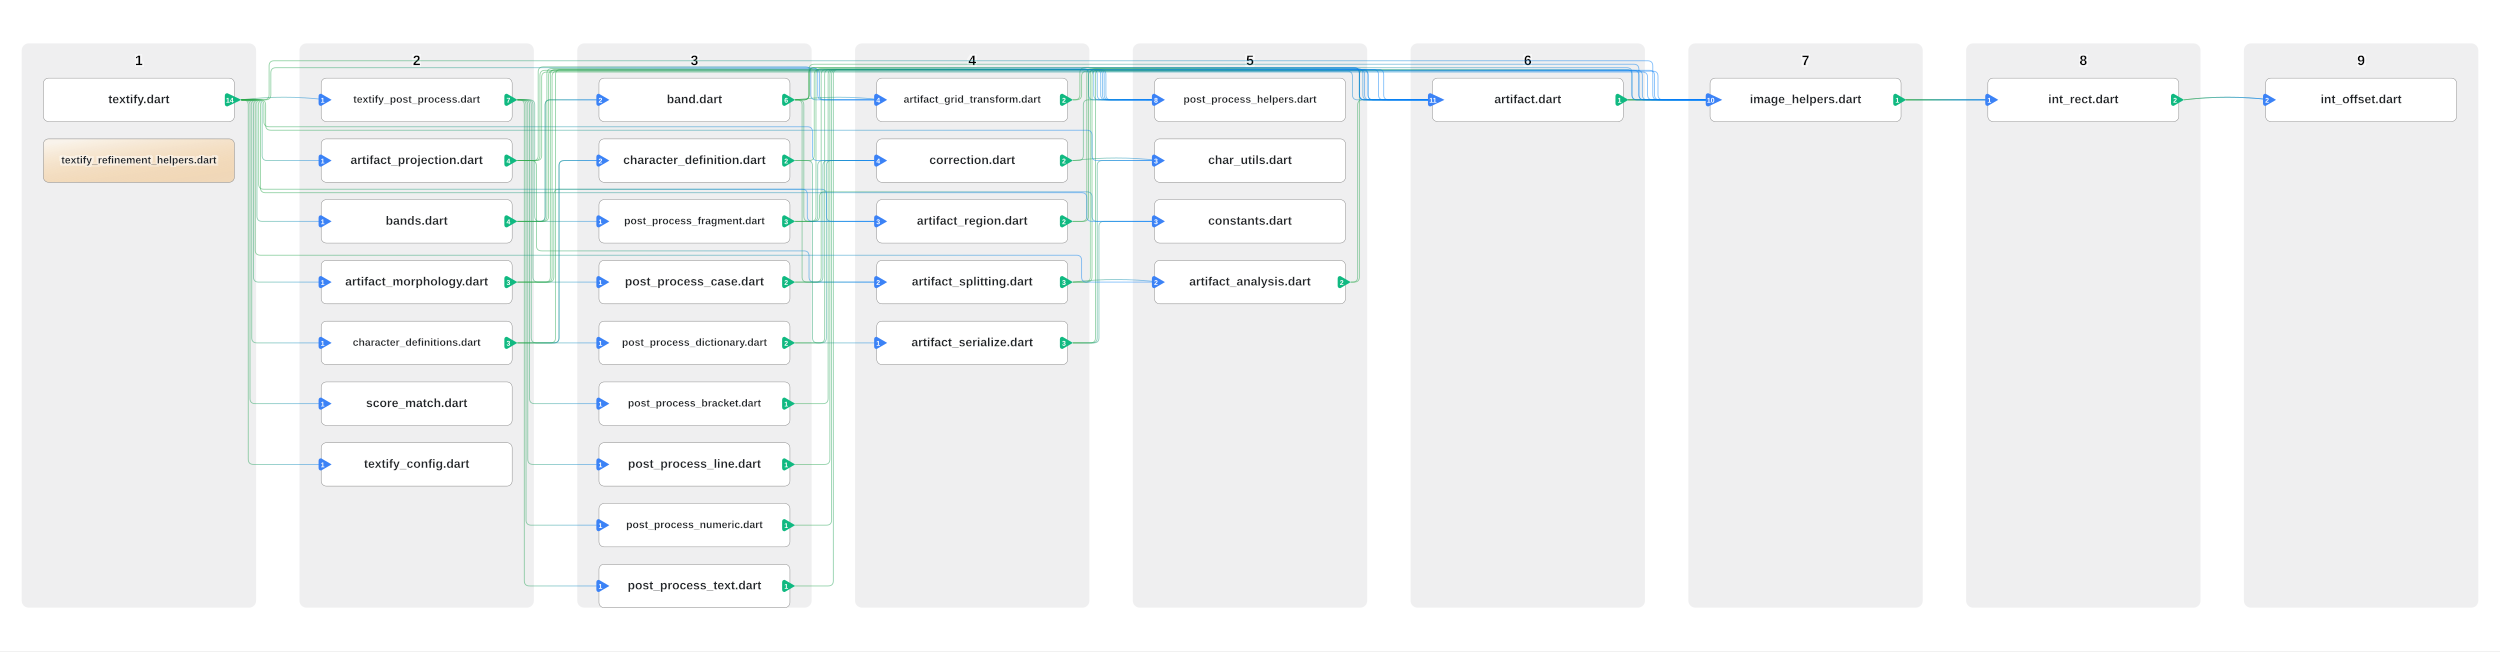
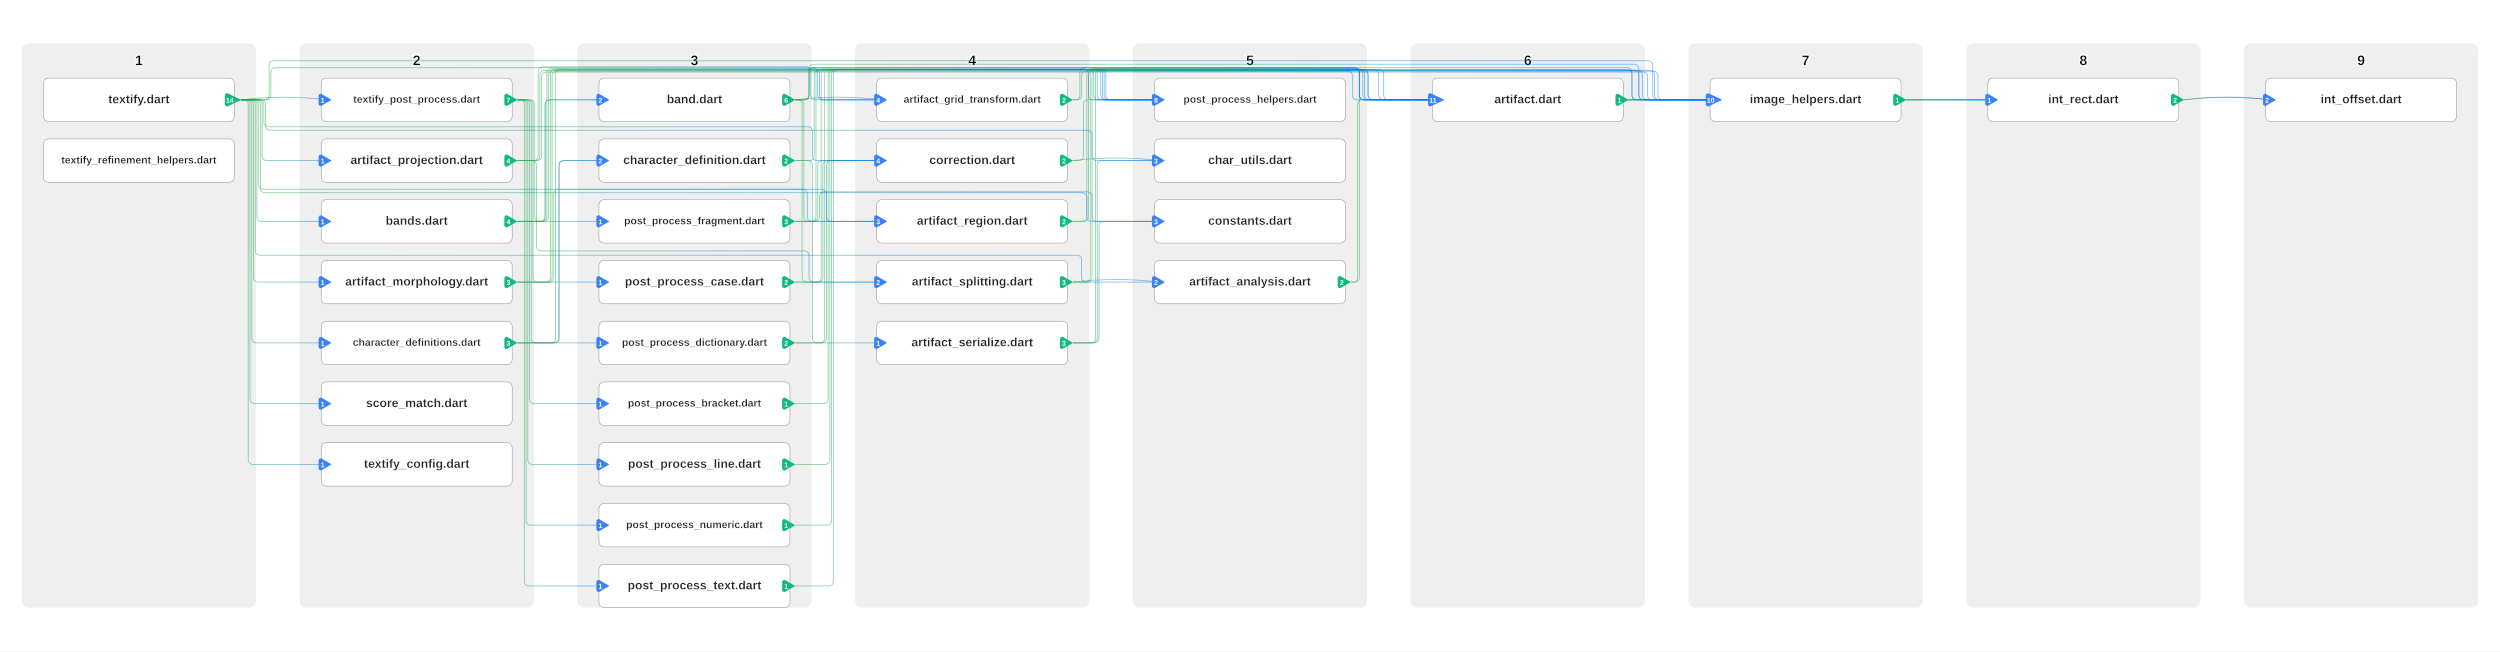
<svg xmlns="http://www.w3.org/2000/svg" width="2880" height="750" viewBox="0 0 2880 750" font-family="Arial, Helvetica, sans-serif">
  <defs>
    <filter id="whiteShadow" x="-20%" y="-20%" width="140%" height="140%">
      <feGaussianBlur in="SourceAlpha" stdDeviation="3" />
      <feOffset dx="0" dy="0" result="offsetblur" />
      <feFlood flood-color="white" flood-opacity="1" />
      <feComposite in2="offsetblur" operator="in" />
      <feMerge>
        <feMergeNode />
        <feMergeNode in="SourceGraphic" />
      </feMerge>
    </filter>
    <filter id="hierarchicalShadow" x="-20%" y="-20%" width="140%" height="140%">
      <feGaussianBlur in="SourceAlpha" stdDeviation="5" />
      <feOffset dx="2" dy="2" result="offsetblur" />
      <feFlood flood-color="rgba(0,0,0,0.1)" flood-opacity="0.8" />
      <feComposite in2="offsetblur" operator="in" />
      <feMerge>
        <feMergeNode />
        <feMergeNode in="SourceGraphic" />
      </feMerge>
    </filter>
    <filter id="outlineWhite">
      <feMorphology in="SourceAlpha" result="DILATED" operator="dilate" radius="2" />
      <feFlood flood-color="white" flood-opacity="0.5" result="WHITE" />
      <feComposite in="WHITE" in2="DILATED" operator="in" result="OUTLINE" />
      <feMerge>
        <feMergeNode in="OUTLINE" />
        <feMergeNode in="SourceGraphic" />
      </feMerge>
    </filter>
    <linearGradient id="horizontalGradient" x1="0%" y1="0%" x2="100%" y2="0%">
      <stop offset="0%" stop-color="#28a745" />
      <stop offset="100%" stop-color="#007bff" />
    </linearGradient>
    <linearGradient id="horizontalGradientFlat" gradientUnits="userSpaceOnUse" x1="0" y1="0" x2="100%" y2="0">
      <stop offset="0%" stop-color="#28a745" />
      <stop offset="100%" stop-color="#007bff" />
    </linearGradient>
    <linearGradient id="verticalGradient" x1="0%" y1="0%" x2="0%" y2="100%">
      <stop offset="0%" stop-color="#28a745" />
      <stop offset="100%" stop-color="#007bff" />
    </linearGradient>
    <linearGradient id="warningNodeGradient" x1="20%" y1="0%" x2="80%" y2="100%">
      <stop offset="0%" stop-color="#fff6e8" stop-opacity="0.95" />
      <stop offset="100%" stop-color="#f2a23a" stop-opacity="0.45" />
    </linearGradient>
    <linearGradient id="errorNodeGradient" x1="20%" y1="0%" x2="80%" y2="100%">
      <stop offset="0%" stop-color="#fdeeed" stop-opacity="0.95" />
      <stop offset="100%" stop-color="#e05545" stop-opacity="0.5" />
    </linearGradient>
  </defs>
  <style>  
  .layerBackground { 
    fill: rgba(52, 58, 64, 0.08);     
  }

  .layerBackground:hover { 
    fill: PaleGoldenRod ;
    transition: all 0.1s ease-in-out; 
  }

  .layerBackgroundVirtualFolder { 
    fill: rgba(52, 58, 64, 0.05); 
    stroke: gray; 
    stroke-width: 1; 
    stroke-dasharray: 4,4; 
  }

  .layerBackgroundVirtualFolder:hover { 
    fill: PaleGoldenRod ;
    stroke: gray; 
    stroke-width: 0; 
    stroke-dasharray: 4,4;
    transition: all 0.1s ease-in-out; 
  }
  
  .layerTitle,
  .layerTitleSmall { 
    fill: black; 
    font-weight: bold; 
    text-anchor: middle; 
    filter: url(#outlineWhite); 
  }

  .layerTitle { 
    font-size: 16px; 
  }

  .layerTitleSmall { 
    font-size: 12px; 
  }
  
  /* File node styles */
  .fileNode { 
    fill: white; 
    stroke: gray; 
    stroke-width: 0.5; 
    rx: 6; 
    ry: 6;    
  }
  
  .fileNode:hover {     
    fill: PaleGoldenRod;
    transition: all 0.1s ease-in-out; 
  }

  .fileNodeWarning,
  .layerBackgroundWarning,
  .layerBackgroundVirtualFolderWarning {
    fill: url(#warningNodeGradient);
    fill-opacity: 0.68;
  }

  .fileNodeError,
  .layerBackgroundError,
  .layerBackgroundVirtualFolderError {
    fill: url(#errorNodeGradient);
    fill-opacity: 0.72;
  }

  .textNormal,
  .textSmall { 
    fill: #212529; 
    font-weight: 900; 
    text-anchor: middle; 
    dominant-baseline: middle; 
    filter: url(#outlineWhite); 
  }

  .textNormal { 
    font-size: 14px; 
  }

  .textSmall { 
    font-size: 12px; 
  }

  /* Unified edge styles */
  .edge { 
    fill: none; 
    stroke: url(#horizontalGradient); 
    stroke-width: 1; 
    opacity: 0.5;
    cursor: pointer;
    transition: all 0.1s ease-in-out; 
  }


  .edge:hover { 
    stroke: url(#horizontalGradient); 
    stroke-width: 3; 
    opacity: 1.0; 
  }

  .edgeFlat {
    stroke: url(#horizontalGradient);
    stroke-width: 1.5;
    stroke-linecap: round;
    opacity: 0.95;
  }

  .edgeFlat:hover {
    stroke: url(#horizontalGradient);
    stroke-width: 3;
    opacity: 1.0;
  }
  
  .edgeVertical { 
    fill: none; 
    stroke: url(#verticalGradient); 
    stroke-width: 1; 
    opacity: 0.5; 
    cursor: pointer;
    transition: all 0.1s ease-in-out; 
  }
  
  .edgeVertical:hover { 
    stroke: url(#verticalGradient); 
    stroke-width: 3; 
    opacity: 1.0; 
  }
  
  /* Special edge styles */
  .cycleEdge { 
    fill: none; 
    stroke: red; 
    stroke-width: 5; 
    opacity: 0.9; 
    cursor: pointer;
  }
  
  .warningEdge { 
    fill: none; 
    stroke: orange; 
    stroke-width: 3; 
    opacity: 0.9; 
    cursor: pointer;
    transition: all 0.1s ease-in-out; 
  }
  
  .warningEdge:hover { 
    fill: none; 
    stroke: orange; 
    stroke-width: 5; 
    opacity: 1.0; 
  }
  
  /* Unified badge styles with pointer cursor */
  .badge { 
    font-size: 10px; 
    font-weight: bold; 
    fill: white; 
    text-anchor: middle; 
    dominant-baseline: middle; 
    cursor: pointer; 
    transition: all 0.1s ease-in-out; 
  }
  
  .badge:hover { 
    opacity: 0.8; 
  }
  
  /* Special styles */
  .folderTitleLayer { 
    pointer-events: none; 
    isolation: isolate; 
  }
</style>
  <rect width="100%" height="100%" fill="white" />
  <rect x="25.0" y="50" width="270.0" height="650.0" rx="8.0" class="layerBackground" />
  <text x="160.0" y="75.0" class="layerTitle">1</text>
  <rect x="345.0" y="50" width="270.0" height="650.0" rx="8.0" class="layerBackground" />
  <text x="480.0" y="75.0" class="layerTitle">2</text>
  <rect x="665.0" y="50" width="270.0" height="650.0" rx="8.0" class="layerBackground" />
  <text x="800.0" y="75.0" class="layerTitle">3</text>
  <rect x="985.0" y="50" width="270.0" height="650.0" rx="8.0" class="layerBackground" />
  <text x="1120.0" y="75.0" class="layerTitle">4</text>
  <rect x="1305.0" y="50" width="270.0" height="650.0" rx="8.0" class="layerBackground" />
  <text x="1440.0" y="75.0" class="layerTitle">5</text>
  <rect x="1625.0" y="50" width="270.0" height="650.0" rx="8.0" class="layerBackground" />
  <text x="1760.0" y="75.0" class="layerTitle">6</text>
  <rect x="1945.0" y="50" width="270.0" height="650.0" rx="8.0" class="layerBackground" />
  <text x="2080.0" y="75.0" class="layerTitle">7</text>
  <rect x="2265.0" y="50" width="270.0" height="650.0" rx="8.0" class="layerBackground" />
  <text x="2400.0" y="75.0" class="layerTitle">8</text>
  <rect x="2585.0" y="50" width="270.0" height="650.0" rx="8.0" class="layerBackground" />
  <text x="2720.0" y="75.0" class="layerTitle">9</text>
  <rect x="50.0" y="90.0" width="220" height="50" class="fileNode" />
-   <rect x="50.0" y="160.0" width="220" height="50" class="fileNode fileNodeWarning" />
+   <rect x="50.0" y="160.0" width="220" height="50" class="fileNode" />
  <rect x="370.0" y="90.0" width="220" height="50" class="fileNode" />
  <rect x="370.0" y="160.0" width="220" height="50" class="fileNode" />
  <rect x="370.0" y="230.0" width="220" height="50" class="fileNode" />
  <rect x="370.0" y="300.0" width="220" height="50" class="fileNode" />
  <rect x="370.0" y="370.0" width="220" height="50" class="fileNode" />
  <rect x="370.0" y="440.0" width="220" height="50" class="fileNode" />
  <rect x="370.0" y="510.0" width="220" height="50" class="fileNode" />
  <rect x="690.0" y="90.0" width="220" height="50" class="fileNode" />
  <rect x="690.0" y="160.0" width="220" height="50" class="fileNode" />
  <rect x="690.0" y="230.0" width="220" height="50" class="fileNode" />
  <rect x="690.0" y="300.0" width="220" height="50" class="fileNode" />
  <rect x="690.0" y="370.0" width="220" height="50" class="fileNode" />
  <rect x="690.0" y="440.0" width="220" height="50" class="fileNode" />
  <rect x="690.0" y="510.0" width="220" height="50" class="fileNode" />
  <rect x="690.0" y="580.0" width="220" height="50" class="fileNode" />
  <rect x="690.0" y="650.0" width="220" height="50" class="fileNode" />
  <rect x="1010.0" y="90.0" width="220" height="50" class="fileNode" />
  <rect x="1010.0" y="160.0" width="220" height="50" class="fileNode" />
  <rect x="1010.0" y="230.0" width="220" height="50" class="fileNode" />
  <rect x="1010.0" y="300.0" width="220" height="50" class="fileNode" />
  <rect x="1010.0" y="370.0" width="220" height="50" class="fileNode" />
  <rect x="1330.0" y="90.0" width="220" height="50" class="fileNode" />
  <rect x="1330.0" y="160.0" width="220" height="50" class="fileNode" />
  <rect x="1330.0" y="230.0" width="220" height="50" class="fileNode" />
  <rect x="1330.0" y="300.0" width="220" height="50" class="fileNode" />
  <rect x="1650.0" y="90.0" width="220" height="50" class="fileNode" />
  <rect x="1970.0" y="90.0" width="220" height="50" class="fileNode" />
  <rect x="2290.0" y="90.0" width="220" height="50" class="fileNode" />
  <rect x="2610.0" y="90.0" width="220" height="50" class="fileNode" />
  <defs>
    <linearGradient id="flatEdgeGradient1" gradientUnits="userSpaceOnUse" x1="1876.0" y1="115.0" x2="1976.0" y2="115.0">
      <stop offset="0%" stop-color="#28a745" />
      <stop offset="100%" stop-color="#007bff" />
    </linearGradient>
    <linearGradient id="flatEdgeGradient2" gradientUnits="userSpaceOnUse" x1="2196.0" y1="115.0" x2="2296.0" y2="115.0">
      <stop offset="0%" stop-color="#28a745" />
      <stop offset="100%" stop-color="#007bff" />
    </linearGradient>
  </defs>
  <g>
    <path d="M 1236.0 185.0 Q 1286.0 179.0 1336.0 185.0" class="edge" />
  </g>
  <g>
    <path d="M 916.0 115.0 Q 966.0 109.0 1016.0 115.0" class="edge" />
  </g>
  <g>
    <path d="M 1876.0 115.0 L 1976.0 115.0" class="edge edgeFlat" style="stroke:url(#flatEdgeGradient1);" />
  </g>
  <g>
    <path d="M 1236.0 325.0 Q 1286.0 319.0 1336.0 325.0" class="edge" />
  </g>
  <g>
    <path d="M 278.0 115.0 Q 327.0 109.0 376.0 115.0" class="edge" />
  </g>
  <g>
    <path d="M 2196.0 115.0 L 2296.0 115.0" class="edge edgeFlat" style="stroke:url(#flatEdgeGradient2);" />
  </g>
  <g>
    <path d="M 2516.0 115.0 Q 2566.0 109.0 2616.0 115.0" class="edge" />
  </g>
  <g>
    <path d="M 2516.0 115.0 Q 2566.0 109.0 2616.0 115.0" class="edge" />
  </g>
  <g>
    <path d="M 916.0 255.0 L 936.0 255.0 Q 942.0 255.0 942.0 249.0 V 191.0 Q 942.0 185.0 948.0 185.0 L 1007.0 185.0 L 1016.0 185.0" class="edge" />
  </g>
  <g>
    <path d="M 278.0 115.0 L 296.0 115.0 Q 302.0 115.0 302.0 121.0 V 179.0 Q 302.0 185.0 308.0 185.0 L 367.0 185.0 L 376.0 185.0" class="edge" />
  </g>
  <g>
    <path d="M 1236.0 185.0 L 1242.0 185.0 Q 1248.0 185.0 1248.0 179.0 V 121.0 Q 1248.0 115.0 1254.0 115.0 L 1327.0 115.0 L 1336.0 115.0" class="edge" />
  </g>
  <g>
    <path d="M 278.0 115.0 L 290.0 115.0 Q 296.0 115.0 296.0 121.0 V 249.0 Q 296.0 255.0 302.0 255.0 L 367.0 255.0 L 376.0 255.0" class="edge" />
  </g>
  <g>
    <path d="M 596.0 115.0 L 610.0 115.0 Q 616.0 115.0 616.0 121.0 V 249.0 Q 616.0 255.0 622.0 255.0 L 687.0 255.0 L 696.0 255.0" class="edge" />
  </g>
  <g>
    <path d="M 1236.0 395.0 L 1260.0 395.0 Q 1266.0 395.0 1266.0 389.0 V 261.0 Q 1266.0 255.0 1272.0 255.0 L 1327.0 255.0 L 1336.0 255.0" class="edge" />
  </g>
  <g>
    <path d="M 596.0 255.0 L 622.0 255.0 Q 628.0 255.0 628.0 249.0 V 121.0 Q 628.0 115.0 634.0 115.0 L 687.0 115.0 L 696.0 115.0" class="edge" />
  </g>
  <g>
    <path d="M 596.0 255.0 L 622.0 255.0 Q 628.0 255.0 628.0 249.0 V 121.0 Q 628.0 115.0 634.0 115.0 L 687.0 115.0 L 696.0 115.0" class="edge" />
  </g>
  <g>
    <path d="M 916.0 115.0 L 920.0 115.0 Q 926.0 115.0 926.0 121.0 V 249.0 Q 926.0 255.0 932.0 255.0 L 1007.0 255.0 L 1016.0 255.0" class="edge" />
  </g>
  <g>
    <path d="M 916.0 325.0 L 942.0 325.0 Q 948.0 325.0 948.0 319.0 V 191.0 Q 948.0 185.0 954.0 185.0 L 1007.0 185.0 L 1016.0 185.0" class="edge" />
  </g>
  <g>
    <path d="M 596.0 395.0 L 638.0 395.0 Q 644.0 395.0 644.0 389.0 V 191.0 Q 644.0 185.0 650.0 185.0 L 687.0 185.0 L 696.0 185.0" class="edge" />
  </g>
  <g>
    <path d="M 278.0 115.0 L 286.0 115.0 Q 292.0 115.0 292.0 121.0 V 319.0 Q 292.0 325.0 298.0 325.0 L 367.0 325.0 L 376.0 325.0" class="edge" />
  </g>
  <g>
    <path d="M 1236.0 395.0 L 1258.0 395.0 Q 1264.0 395.0 1264.0 389.0 V 191.0 Q 1264.0 185.0 1270.0 185.0 L 1327.0 185.0 L 1336.0 185.0" class="edge" />
  </g>
  <g>
    <path d="M 916.0 185.0 L 930.0 185.0 Q 936.0 185.0 936.0 191.0 V 389.0 Q 936.0 395.0 942.0 395.0 L 1007.0 395.0 L 1016.0 395.0" class="edge" />
  </g>
  <g>
    <path d="M 916.0 395.0 L 946.0 395.0 Q 952.0 395.0 952.0 389.0 V 191.0 Q 952.0 185.0 958.0 185.0 L 1007.0 185.0 L 1016.0 185.0" class="edge" />
  </g>
  <g>
    <path d="M 916.0 115.0 L 918.0 115.0 Q 924.0 115.0 924.0 121.0 V 319.0 Q 924.0 325.0 930.0 325.0 L 1007.0 325.0 L 1016.0 325.0" class="edge" />
  </g>
  <g>
    <path d="M 596.0 395.0 L 638.0 395.0 Q 644.0 395.0 644.0 389.0 V 191.0 Q 644.0 185.0 650.0 185.0 L 687.0 185.0 L 696.0 185.0" class="edge" />
  </g>
  <g>
    <path d="M 596.0 115.0 L 608.0 115.0 Q 614.0 115.0 614.0 121.0 V 319.0 Q 614.0 325.0 620.0 325.0 L 687.0 325.0 L 696.0 325.0" class="edge" />
  </g>
  <g>
    <path d="M 1556.0 325.0 L 1558.0 325.0 Q 1564.0 325.0 1564.0 319.0 V 121.0 Q 1564.0 115.0 1570.0 115.0 L 1645.0 115.0 L 1656.0 115.0" class="edge" />
  </g>
  <g>
    <path d="M 278.0 115.0 L 284.0 115.0 Q 290.0 115.0 290.0 121.0 V 389.0 Q 290.0 395.0 296.0 395.0 L 367.0 395.0 L 376.0 395.0" class="edge" />
  </g>
  <g>
    <path d="M 596.0 115.0 L 606.0 115.0 Q 612.0 115.0 612.0 121.0 V 389.0 Q 612.0 395.0 618.0 395.0 L 687.0 395.0 L 696.0 395.0" class="edge" />
  </g>
  <g>
    <path d="M 596.0 115.0 L 604.0 115.0 Q 610.0 115.0 610.0 121.0 V 459.0 Q 610.0 465.0 616.0 465.0 L 687.0 465.0 L 696.0 465.0" class="edge" />
  </g>
  <g>
    <path d="M 278.0 115.0 L 282.0 115.0 Q 288.0 115.0 288.0 121.0 V 459.0 Q 288.0 465.0 294.0 465.0 L 367.0 465.0 L 376.0 465.0" class="edge" />
  </g>
  <g>
    <path d="M 596.0 115.0 L 602.0 115.0 Q 608.0 115.0 608.0 121.0 V 529.0 Q 608.0 535.0 614.0 535.0 L 687.0 535.0 L 696.0 535.0" class="edge" />
  </g>
  <g>
    <path d="M 278.0 115.0 L 280.0 115.0 Q 286.0 115.0 286.0 121.0 V 529.0 Q 286.0 535.0 292.0 535.0 L 367.0 535.0 L 376.0 535.0" class="edge" />
  </g>
  <g>
    <path d="M 596.0 115.0 L 600.0 115.0 Q 606.0 115.0 606.0 121.0 V 599.0 Q 606.0 605.0 612.0 605.0 L 687.0 605.0 L 696.0 605.0" class="edge" />
  </g>
  <g>
    <path d="M 596.0 115.0 L 598.0 115.0 Q 604.0 115.0 604.0 121.0 V 669.0 Q 604.0 675.0 610.0 675.0 L 687.0 675.0 L 696.0 675.0" class="edge" />
  </g>
  <g>
    <path d="M 916.0 255.0 L 938.0 255.0 Q 944.0 255.0 944.0 249.0 V 227.0 Q 944.0 221.0 950.0 221.0 L 1230.0 221.0 L 1252.0 221.0 Q 1258.0 221.0 1258.0 227.0 V 249.0 Q 1258.0 255.0 1264.0 255.0 L 1330.0 255.0 L 1336.0 255.0" class="edge" />
  </g>
  <g>
    <path d="M 1236.0 115.0 L 1240.0 115.0 Q 1246.0 115.0 1246.0 109.0 V 88.0 Q 1246.0 82.0 1252.0 82.0 L 1552.0 82.0 Q 1558.0 82.0 1558.0 88.0 V 109.0 Q 1558.0 115.0 1564.0 115.0 L 1645.0 115.0 L 1656.0 115.0" class="edge" />
  </g>
  <g>
    <path d="M 596.0 325.0 L 632.0 325.0 Q 638.0 325.0 638.0 319.0 V 224.0 Q 638.0 218.0 644.0 218.0 L 910.0 218.0 L 946.0 218.0 Q 952.0 218.0 952.0 224.0 V 249.0 Q 952.0 255.0 958.0 255.0 L 1010.0 255.0 L 1016.0 255.0" class="edge" />
  </g>
  <g>
    <path d="M 596.0 185.0 L 614.0 185.0 Q 620.0 185.0 620.0 179.0 V 83.0 Q 620.0 77.0 626.0 77.0 L 910.0 77.0 L 928.0 77.0 Q 934.0 77.0 934.0 83.0 V 109.0 Q 934.0 115.0 940.0 115.0 L 1010.0 115.0 L 1016.0 115.0" class="edge" />
  </g>
  <g>
    <path d="M 596.0 185.0 L 612.0 185.0 Q 618.0 185.0 618.0 191.0 V 283.0 Q 618.0 289.0 624.0 289.0 L 910.0 289.0 L 926.0 289.0 Q 932.0 289.0 932.0 295.0 V 319.0 Q 932.0 325.0 938.0 325.0 L 1010.0 325.0 L 1016.0 325.0" class="edge" />
  </g>
  <g>
    <path d="M 596.0 255.0 L 624.0 255.0 Q 630.0 255.0 630.0 249.0 V 85.0 Q 630.0 79.0 636.0 79.0 L 910.0 79.0 L 938.0 79.0 Q 944.0 79.0 944.0 85.0 V 109.0 Q 944.0 115.0 950.0 115.0 L 1010.0 115.0 L 1016.0 115.0" class="edge" />
  </g>
  <g>
    <path d="M 1236.0 255.0 L 1246.0 255.0 Q 1252.0 255.0 1252.0 249.0 V 85.0 Q 1252.0 79.0 1258.0 79.0 L 1550.0 79.0 L 1560.0 79.0 Q 1566.0 79.0 1566.0 85.0 V 109.0 Q 1566.0 115.0 1572.0 115.0 L 1650.0 115.0 L 1656.0 115.0" class="edge" />
  </g>
  <g>
    <path d="M 916.0 255.0 L 934.0 255.0 Q 940.0 255.0 940.0 249.0 V 85.0 Q 940.0 79.0 946.0 79.0 L 1230.0 79.0 L 1248.0 79.0 Q 1254.0 79.0 1254.0 85.0 V 109.0 Q 1254.0 115.0 1260.0 115.0 L 1330.0 115.0 L 1336.0 115.0" class="edge" />
  </g>
  <g>
    <path d="M 1236.0 325.0 L 1250.0 325.0 Q 1256.0 325.0 1256.0 319.0 V 85.0 Q 1256.0 79.0 1262.0 79.0 L 1550.0 79.0 L 1564.0 79.0 Q 1570.0 79.0 1570.0 85.0 V 109.0 Q 1570.0 115.0 1576.0 115.0 L 1650.0 115.0 L 1656.0 115.0" class="edge" />
  </g>
  <g>
    <path d="M 916.0 325.0 L 940.0 325.0 Q 946.0 325.0 946.0 319.0 V 86.0 Q 946.0 80.0 952.0 80.0 L 1230.0 80.0 L 1254.0 80.0 Q 1260.0 80.0 1260.0 86.0 V 109.0 Q 1260.0 115.0 1266.0 115.0 L 1330.0 115.0 L 1336.0 115.0" class="edge" />
  </g>
  <g>
    <path d="M 1556.0 325.0 L 1560.0 325.0 Q 1566.0 325.0 1566.0 319.0 V 86.0 Q 1566.0 80.0 1572.0 80.0 L 1870.0 80.0 L 1874.0 80.0 Q 1880.0 80.0 1880.0 86.0 V 109.0 Q 1880.0 115.0 1886.0 115.0 L 1970.0 115.0 L 1976.0 115.0" class="edge" />
  </g>
  <g>
    <path d="M 916.0 395.0 L 944.0 395.0 Q 950.0 395.0 950.0 389.0 V 86.0 Q 950.0 80.0 956.0 80.0 L 1230.0 80.0 L 1258.0 80.0 Q 1264.0 80.0 1264.0 86.0 V 109.0 Q 1264.0 115.0 1270.0 115.0 L 1330.0 115.0 L 1336.0 115.0" class="edge" />
  </g>
  <g>
    <path d="M 1236.0 395.0 L 1256.0 395.0 Q 1262.0 395.0 1262.0 389.0 V 86.0 Q 1262.0 80.0 1268.0 80.0 L 1550.0 80.0 L 1570.0 80.0 Q 1576.0 80.0 1576.0 86.0 V 109.0 Q 1576.0 115.0 1582.0 115.0 L 1650.0 115.0 L 1656.0 115.0" class="edge" />
  </g>
  <g>
    <path d="M 916.0 465.0 L 948.0 465.0 Q 954.0 465.0 954.0 459.0 V 86.0 Q 954.0 80.0 960.0 80.0 L 1230.0 80.0 L 1262.0 80.0 Q 1268.0 80.0 1268.0 86.0 V 109.0 Q 1268.0 115.0 1274.0 115.0 L 1330.0 115.0 L 1336.0 115.0" class="edge" />
  </g>
  <g>
    <path d="M 916.0 535.0 L 950.0 535.0 Q 956.0 535.0 956.0 529.0 V 86.0 Q 956.0 80.0 962.0 80.0 L 1230.0 80.0 L 1264.0 80.0 Q 1270.0 80.0 1270.0 86.0 V 109.0 Q 1270.0 115.0 1276.0 115.0 L 1330.0 115.0 L 1336.0 115.0" class="edge" />
  </g>
  <g>
    <path d="M 916.0 605.0 L 952.0 605.0 Q 958.0 605.0 958.0 599.0 V 86.0 Q 958.0 80.0 964.0 80.0 L 1230.0 80.0 L 1266.0 80.0 Q 1272.0 80.0 1272.0 86.0 V 109.0 Q 1272.0 115.0 1278.0 115.0 L 1330.0 115.0 L 1336.0 115.0" class="edge" />
  </g>
  <g>
    <path d="M 916.0 675.0 L 954.0 675.0 Q 960.0 675.0 960.0 669.0 V 86.0 Q 960.0 80.0 966.0 80.0 L 1230.0 80.0 L 1268.0 80.0 Q 1274.0 80.0 1274.0 86.0 V 109.0 Q 1274.0 115.0 1280.0 115.0 L 1330.0 115.0 L 1336.0 115.0" class="edge" />
  </g>
  <g>
    <path d="M 1236.0 115.0 L 1238.0 115.0 Q 1244.0 115.0 1244.0 109.0 V 84.0 Q 1244.0 78.0 1250.0 78.0 L 1874.0 78.0 Q 1880.0 78.0 1880.0 84.0 V 109.0 Q 1880.0 115.0 1886.0 115.0 L 1965.0 115.0 L 1976.0 115.0" class="edge" />
  </g>
  <g>
    <path d="M 278.0 115.0 L 306.0 115.0 Q 312.0 115.0 312.0 109.0 V 84.0 Q 312.0 78.0 318.0 78.0 L 936.0 78.0 Q 942.0 78.0 942.0 84.0 V 109.0 Q 942.0 115.0 948.0 115.0 L 1007.0 115.0 L 1016.0 115.0" class="edge" />
  </g>
  <g>
    <path d="M 916.0 115.0 L 926.0 115.0 Q 932.0 115.0 932.0 109.0 V 84.0 Q 932.0 78.0 938.0 78.0 L 1560.0 78.0 Q 1566.0 78.0 1566.0 84.0 V 109.0 Q 1566.0 115.0 1572.0 115.0 L 1645.0 115.0 L 1656.0 115.0" class="edge" />
  </g>
  <g>
    <path d="M 916.0 115.0 L 926.0 115.0 Q 932.0 115.0 932.0 109.0 V 84.0 Q 932.0 78.0 938.0 78.0 L 1560.0 78.0 Q 1566.0 78.0 1566.0 84.0 V 109.0 Q 1566.0 115.0 1572.0 115.0 L 1645.0 115.0 L 1656.0 115.0" class="edge" />
  </g>
  <g>
    <path d="M 278.0 115.0 L 298.0 115.0 Q 304.0 115.0 304.0 121.0 V 140.0 Q 304.0 146.0 310.0 146.0 L 590.0 146.0 L 910.0 146.0 L 930.0 146.0 Q 936.0 146.0 936.0 152.0 V 179.0 Q 936.0 185.0 942.0 185.0 L 1010.0 185.0 L 1016.0 185.0" class="edge" />
  </g>
  <g>
    <path d="M 916.0 185.0 L 932.0 185.0 Q 938.0 185.0 938.0 179.0 V 86.0 Q 938.0 80.0 944.0 80.0 L 1230.0 80.0 L 1550.0 80.0 L 1566.0 80.0 Q 1572.0 80.0 1572.0 86.0 V 109.0 Q 1572.0 115.0 1578.0 115.0 L 1650.0 115.0 L 1656.0 115.0" class="edge" />
  </g>
  <g>
    <path d="M 1236.0 255.0 L 1248.0 255.0 Q 1254.0 255.0 1254.0 249.0 V 87.0 Q 1254.0 81.0 1260.0 81.0 L 1550.0 81.0 L 1870.0 81.0 L 1882.0 81.0 Q 1888.0 81.0 1888.0 87.0 V 109.0 Q 1888.0 115.0 1894.0 115.0 L 1970.0 115.0 L 1976.0 115.0" class="edge" />
  </g>
  <g>
    <path d="M 278.0 115.0 L 292.0 115.0 Q 298.0 115.0 298.0 121.0 V 212.0 Q 298.0 218.0 304.0 218.0 L 590.0 218.0 L 910.0 218.0 L 924.0 218.0 Q 930.0 218.0 930.0 224.0 V 249.0 Q 930.0 255.0 936.0 255.0 L 1010.0 255.0 L 1016.0 255.0" class="edge" />
  </g>
  <g>
    <path d="M 1236.0 325.0 L 1252.0 325.0 Q 1258.0 325.0 1258.0 319.0 V 87.0 Q 1258.0 81.0 1264.0 81.0 L 1550.0 81.0 L 1870.0 81.0 L 1886.0 81.0 Q 1892.0 81.0 1892.0 87.0 V 109.0 Q 1892.0 115.0 1898.0 115.0 L 1970.0 115.0 L 1976.0 115.0" class="edge" />
  </g>
  <g>
    <path d="M 916.0 115.0 L 926.0 115.0 Q 932.0 115.0 932.0 109.0 V 80.0 Q 932.0 74.0 938.0 74.0 L 1882.0 74.0 Q 1888.0 74.0 1888.0 80.0 V 109.0 Q 1888.0 115.0 1894.0 115.0 L 1965.0 115.0 L 1976.0 115.0" class="edge" />
  </g>
  <g>
    <path d="M 278.0 115.0 L 300.0 115.0 Q 306.0 115.0 306.0 121.0 V 144.0 Q 306.0 150.0 312.0 150.0 L 590.0 150.0 L 910.0 150.0 L 1230.0 150.0 L 1252.0 150.0 Q 1258.0 150.0 1258.0 156.0 V 179.0 Q 1258.0 185.0 1264.0 185.0 L 1330.0 185.0 L 1336.0 185.0" class="edge" />
  </g>
  <g>
    <path d="M 596.0 185.0 L 616.0 185.0 Q 622.0 185.0 622.0 179.0 V 87.0 Q 622.0 81.0 628.0 81.0 L 910.0 81.0 L 1230.0 81.0 L 1550.0 81.0 L 1570.0 81.0 Q 1576.0 81.0 1576.0 87.0 V 109.0 Q 1576.0 115.0 1582.0 115.0 L 1650.0 115.0 L 1656.0 115.0" class="edge" />
  </g>
  <g>
    <path d="M 278.0 115.0 L 294.0 115.0 Q 300.0 115.0 300.0 121.0 V 216.0 Q 300.0 222.0 306.0 222.0 L 590.0 222.0 L 910.0 222.0 L 1230.0 222.0 L 1246.0 222.0 Q 1252.0 222.0 1252.0 228.0 V 249.0 Q 1252.0 255.0 1258.0 255.0 L 1330.0 255.0 L 1336.0 255.0" class="edge" />
  </g>
  <g>
    <path d="M 596.0 325.0 L 628.0 325.0 Q 634.0 325.0 634.0 319.0 V 86.0 Q 634.0 80.0 640.0 80.0 L 910.0 80.0 L 1230.0 80.0 L 1550.0 80.0 L 1582.0 80.0 Q 1588.0 80.0 1588.0 86.0 V 109.0 Q 1588.0 115.0 1594.0 115.0 L 1650.0 115.0 L 1656.0 115.0" class="edge" />
  </g>
  <g>
    <path d="M 278.0 115.0 L 288.0 115.0 Q 294.0 115.0 294.0 121.0 V 288.0 Q 294.0 294.0 300.0 294.0 L 590.0 294.0 L 910.0 294.0 L 1230.0 294.0 L 1240.0 294.0 Q 1246.0 294.0 1246.0 300.0 V 319.0 Q 1246.0 325.0 1252.0 325.0 L 1330.0 325.0 L 1336.0 325.0" class="edge" />
  </g>
  <g>
    <path d="M 596.0 395.0 L 634.0 395.0 Q 640.0 395.0 640.0 389.0 V 86.0 Q 640.0 80.0 646.0 80.0 L 910.0 80.0 L 1230.0 80.0 L 1550.0 80.0 L 1588.0 80.0 Q 1594.0 80.0 1594.0 86.0 V 109.0 Q 1594.0 115.0 1600.0 115.0 L 1650.0 115.0 L 1656.0 115.0" class="edge" />
  </g>
  <g>
    <path d="M 596.0 185.0 L 618.0 185.0 Q 624.0 185.0 624.0 179.0 V 89.0 Q 624.0 83.0 630.0 83.0 L 910.0 83.0 L 1230.0 83.0 L 1550.0 83.0 L 1870.0 83.0 L 1892.0 83.0 Q 1898.0 83.0 1898.0 89.0 V 109.0 Q 1898.0 115.0 1904.0 115.0 L 1970.0 115.0 L 1976.0 115.0" class="edge" />
  </g>
  <g>
    <path d="M 596.0 255.0 L 626.0 255.0 Q 632.0 255.0 632.0 249.0 V 87.0 Q 632.0 81.0 638.0 81.0 L 910.0 81.0 L 1230.0 81.0 L 1550.0 81.0 L 1870.0 81.0 L 1900.0 81.0 Q 1906.0 81.0 1906.0 87.0 V 109.0 Q 1906.0 115.0 1912.0 115.0 L 1970.0 115.0 L 1976.0 115.0" class="edge" />
  </g>
  <g>
    <path d="M 596.0 325.0 L 630.0 325.0 Q 636.0 325.0 636.0 319.0 V 88.0 Q 636.0 82.0 642.0 82.0 L 910.0 82.0 L 1230.0 82.0 L 1550.0 82.0 L 1870.0 82.0 L 1904.0 82.0 Q 1910.0 82.0 1910.0 88.0 V 109.0 Q 1910.0 115.0 1916.0 115.0 L 1970.0 115.0 L 1976.0 115.0" class="edge" />
  </g>
  <g>
    <path d="M 278.0 115.0 L 304.0 115.0 Q 310.0 115.0 310.0 109.0 V 76.0 Q 310.0 70.0 316.0 70.0 L 1898.0 70.0 Q 1904.0 70.0 1904.0 76.0 V 109.0 Q 1904.0 115.0 1910.0 115.0 L 1965.0 115.0 L 1976.0 115.0" class="edge" />
  </g>
  <g class="badge outgoingBadge">
    <path d="M 278.0,115.0 L 262.0,107.4 Q 259.0,107.4 259.0,110.4 L 259.0,119.6 Q 259.0,122.6 262.0,122.6 Z" fill="#10b981" />
    <text x="264.72" y="116.0" text-anchor="middle" fill="white" font-size="8.0" font-weight="bold" textLength="10.12" lengthAdjust="spacingAndGlyphs">14</text>
  </g>
  <text x="160.0" y="115.0" class="textNormal">textify.dart</text>
  <text x="160.0" y="185.0" class="textSmall">textify_refinement_helpers.dart</text>
  <g class="badge incomingBadge">
    <path d="M 382.0,115.0 L 370.0,108.0 Q 367.0,108.0 367.0,111.0 L 367.0,119.0 Q 367.0,122.0 370.0,122.0 Z" fill="#3b82f6" />
    <text x="371.68" y="116.0" text-anchor="middle" fill="white" font-size="8.0" font-weight="bold">1</text>
  </g>
  <g class="badge outgoingBadge">
    <path d="M 596.0,115.0 L 584.0,108.0 Q 581.0,108.0 581.0,111.0 L 581.0,119.0 Q 581.0,122.0 584.0,122.0 Z" fill="#10b981" />
    <text x="585.68" y="116.0" text-anchor="middle" fill="white" font-size="8.0" font-weight="bold">7</text>
  </g>
  <text x="480.0" y="115.0" class="textSmall">textify_post_process.dart</text>
  <g class="badge incomingBadge">
    <path d="M 382.0,185.0 L 370.0,178.0 Q 367.0,178.0 367.0,181.0 L 367.0,189.0 Q 367.0,192.0 370.0,192.0 Z" fill="#3b82f6" />
    <text x="371.68" y="186.0" text-anchor="middle" fill="white" font-size="8.0" font-weight="bold">1</text>
  </g>
  <g class="badge outgoingBadge">
    <path d="M 596.0,185.0 L 584.0,178.0 Q 581.0,178.0 581.0,181.0 L 581.0,189.0 Q 581.0,192.0 584.0,192.0 Z" fill="#10b981" />
    <text x="585.68" y="186.0" text-anchor="middle" fill="white" font-size="8.0" font-weight="bold">4</text>
  </g>
  <text x="480.0" y="185.0" class="textNormal">artifact_projection.dart</text>
  <g class="badge incomingBadge">
    <path d="M 382.0,255.0 L 370.0,248.0 Q 367.0,248.0 367.0,251.0 L 367.0,259.0 Q 367.0,262.0 370.0,262.0 Z" fill="#3b82f6" />
    <text x="371.68" y="256.0" text-anchor="middle" fill="white" font-size="8.0" font-weight="bold">1</text>
  </g>
  <g class="badge outgoingBadge">
    <path d="M 596.0,255.0 L 584.0,248.0 Q 581.0,248.0 581.0,251.0 L 581.0,259.0 Q 581.0,262.0 584.0,262.0 Z" fill="#10b981" />
    <text x="585.68" y="256.0" text-anchor="middle" fill="white" font-size="8.0" font-weight="bold">4</text>
  </g>
  <text x="480.0" y="255.0" class="textNormal">bands.dart</text>
  <g class="badge incomingBadge">
    <path d="M 382.0,325.0 L 370.0,318.0 Q 367.0,318.0 367.0,321.0 L 367.0,329.0 Q 367.0,332.0 370.0,332.0 Z" fill="#3b82f6" />
    <text x="371.68" y="326.0" text-anchor="middle" fill="white" font-size="8.0" font-weight="bold">1</text>
  </g>
  <g class="badge outgoingBadge">
    <path d="M 596.0,325.0 L 584.0,318.0 Q 581.0,318.0 581.0,321.0 L 581.0,329.0 Q 581.0,332.0 584.0,332.0 Z" fill="#10b981" />
    <text x="585.68" y="326.0" text-anchor="middle" fill="white" font-size="8.0" font-weight="bold">3</text>
  </g>
  <text x="480.0" y="325.0" class="textNormal">artifact_morphology.dart</text>
  <g class="badge incomingBadge">
    <path d="M 382.0,395.0 L 370.0,388.0 Q 367.0,388.0 367.0,391.0 L 367.0,399.0 Q 367.0,402.0 370.0,402.0 Z" fill="#3b82f6" />
    <text x="371.68" y="396.0" text-anchor="middle" fill="white" font-size="8.0" font-weight="bold">1</text>
  </g>
  <g class="badge outgoingBadge">
    <path d="M 596.0,395.0 L 584.0,388.0 Q 581.0,388.0 581.0,391.0 L 581.0,399.0 Q 581.0,402.0 584.0,402.0 Z" fill="#10b981" />
    <text x="585.68" y="396.0" text-anchor="middle" fill="white" font-size="8.0" font-weight="bold">3</text>
  </g>
  <text x="480.0" y="395.0" class="textSmall">character_definitions.dart</text>
  <g class="badge incomingBadge">
    <path d="M 382.0,465.0 L 370.0,458.0 Q 367.0,458.0 367.0,461.0 L 367.0,469.0 Q 367.0,472.0 370.0,472.0 Z" fill="#3b82f6" />
    <text x="371.68" y="466.0" text-anchor="middle" fill="white" font-size="8.0" font-weight="bold">1</text>
  </g>
  <text x="480.0" y="465.0" class="textNormal">score_match.dart</text>
  <g class="badge incomingBadge">
    <path d="M 382.0,535.0 L 370.0,528.0 Q 367.0,528.0 367.0,531.0 L 367.0,539.0 Q 367.0,542.0 370.0,542.0 Z" fill="#3b82f6" />
    <text x="371.68" y="536.0" text-anchor="middle" fill="white" font-size="8.0" font-weight="bold">1</text>
  </g>
  <text x="480.0" y="535.0" class="textNormal">textify_config.dart</text>
  <g class="badge incomingBadge">
    <path d="M 702.0,115.0 L 690.0,108.0 Q 687.0,108.0 687.0,111.0 L 687.0,119.0 Q 687.0,122.0 690.0,122.0 Z" fill="#3b82f6" />
    <text x="691.68" y="116.0" text-anchor="middle" fill="white" font-size="8.0" font-weight="bold">2</text>
  </g>
  <g class="badge outgoingBadge">
    <path d="M 916.0,115.0 L 904.0,108.0 Q 901.0,108.0 901.0,111.0 L 901.0,119.0 Q 901.0,122.0 904.0,122.0 Z" fill="#10b981" />
    <text x="905.68" y="116.0" text-anchor="middle" fill="white" font-size="8.0" font-weight="bold">6</text>
  </g>
  <text x="800.0" y="115.0" class="textNormal">band.dart</text>
  <g class="badge incomingBadge">
    <path d="M 702.0,185.0 L 690.0,178.0 Q 687.0,178.0 687.0,181.0 L 687.0,189.0 Q 687.0,192.0 690.0,192.0 Z" fill="#3b82f6" />
    <text x="691.68" y="186.0" text-anchor="middle" fill="white" font-size="8.0" font-weight="bold">2</text>
  </g>
  <g class="badge outgoingBadge">
    <path d="M 916.0,185.0 L 904.0,178.0 Q 901.0,178.0 901.0,181.0 L 901.0,189.0 Q 901.0,192.0 904.0,192.0 Z" fill="#10b981" />
    <text x="905.68" y="186.0" text-anchor="middle" fill="white" font-size="8.0" font-weight="bold">2</text>
  </g>
  <text x="800.0" y="185.0" class="textNormal">character_definition.dart</text>
  <g class="badge incomingBadge">
    <path d="M 702.0,255.0 L 690.0,248.0 Q 687.0,248.0 687.0,251.0 L 687.0,259.0 Q 687.0,262.0 690.0,262.0 Z" fill="#3b82f6" />
    <text x="691.68" y="256.0" text-anchor="middle" fill="white" font-size="8.0" font-weight="bold">1</text>
  </g>
  <g class="badge outgoingBadge">
    <path d="M 916.0,255.0 L 904.0,248.0 Q 901.0,248.0 901.0,251.0 L 901.0,259.0 Q 901.0,262.0 904.0,262.0 Z" fill="#10b981" />
    <text x="905.68" y="256.0" text-anchor="middle" fill="white" font-size="8.0" font-weight="bold">3</text>
  </g>
  <text x="800.0" y="255.0" class="textSmall">post_process_fragment.dart</text>
  <g class="badge incomingBadge">
    <path d="M 702.0,325.0 L 690.0,318.0 Q 687.0,318.0 687.0,321.0 L 687.0,329.0 Q 687.0,332.0 690.0,332.0 Z" fill="#3b82f6" />
    <text x="691.68" y="326.0" text-anchor="middle" fill="white" font-size="8.0" font-weight="bold">1</text>
  </g>
  <g class="badge outgoingBadge">
    <path d="M 916.0,325.0 L 904.0,318.0 Q 901.0,318.0 901.0,321.0 L 901.0,329.0 Q 901.0,332.0 904.0,332.0 Z" fill="#10b981" />
    <text x="905.68" y="326.0" text-anchor="middle" fill="white" font-size="8.0" font-weight="bold">2</text>
  </g>
  <text x="800.0" y="325.0" class="textNormal">post_process_case.dart</text>
  <g class="badge incomingBadge">
    <path d="M 702.0,395.0 L 690.0,388.0 Q 687.0,388.0 687.0,391.0 L 687.0,399.0 Q 687.0,402.0 690.0,402.0 Z" fill="#3b82f6" />
    <text x="691.68" y="396.0" text-anchor="middle" fill="white" font-size="8.0" font-weight="bold">1</text>
  </g>
  <g class="badge outgoingBadge">
    <path d="M 916.0,395.0 L 904.0,388.0 Q 901.0,388.0 901.0,391.0 L 901.0,399.0 Q 901.0,402.0 904.0,402.0 Z" fill="#10b981" />
    <text x="905.68" y="396.0" text-anchor="middle" fill="white" font-size="8.0" font-weight="bold">2</text>
  </g>
  <text x="800.0" y="395.0" class="textSmall">post_process_dictionary.dart</text>
  <g class="badge incomingBadge">
    <path d="M 702.0,465.0 L 690.0,458.0 Q 687.0,458.0 687.0,461.0 L 687.0,469.0 Q 687.0,472.0 690.0,472.0 Z" fill="#3b82f6" />
    <text x="691.68" y="466.0" text-anchor="middle" fill="white" font-size="8.0" font-weight="bold">1</text>
  </g>
  <g class="badge outgoingBadge">
    <path d="M 916.0,465.0 L 904.0,458.0 Q 901.0,458.0 901.0,461.0 L 901.0,469.0 Q 901.0,472.0 904.0,472.0 Z" fill="#10b981" />
    <text x="905.68" y="466.0" text-anchor="middle" fill="white" font-size="8.0" font-weight="bold">1</text>
  </g>
  <text x="800.0" y="465.0" class="textSmall">post_process_bracket.dart</text>
  <g class="badge incomingBadge">
    <path d="M 702.0,535.0 L 690.0,528.0 Q 687.0,528.0 687.0,531.0 L 687.0,539.0 Q 687.0,542.0 690.0,542.0 Z" fill="#3b82f6" />
    <text x="691.68" y="536.0" text-anchor="middle" fill="white" font-size="8.0" font-weight="bold">1</text>
  </g>
  <g class="badge outgoingBadge">
    <path d="M 916.0,535.0 L 904.0,528.0 Q 901.0,528.0 901.0,531.0 L 901.0,539.0 Q 901.0,542.0 904.0,542.0 Z" fill="#10b981" />
    <text x="905.68" y="536.0" text-anchor="middle" fill="white" font-size="8.0" font-weight="bold">1</text>
  </g>
  <text x="800.0" y="535.0" class="textNormal">post_process_line.dart</text>
  <g class="badge incomingBadge">
    <path d="M 702.0,605.0 L 690.0,598.0 Q 687.0,598.0 687.0,601.0 L 687.0,609.0 Q 687.0,612.0 690.0,612.0 Z" fill="#3b82f6" />
    <text x="691.68" y="606.0" text-anchor="middle" fill="white" font-size="8.0" font-weight="bold">1</text>
  </g>
  <g class="badge outgoingBadge">
    <path d="M 916.0,605.0 L 904.0,598.0 Q 901.0,598.0 901.0,601.0 L 901.0,609.0 Q 901.0,612.0 904.0,612.0 Z" fill="#10b981" />
    <text x="905.68" y="606.0" text-anchor="middle" fill="white" font-size="8.0" font-weight="bold">1</text>
  </g>
  <text x="800.0" y="605.0" class="textSmall">post_process_numeric.dart</text>
  <g class="badge incomingBadge">
    <path d="M 702.0,675.0 L 690.0,668.0 Q 687.0,668.0 687.0,671.0 L 687.0,679.0 Q 687.0,682.0 690.0,682.0 Z" fill="#3b82f6" />
    <text x="691.68" y="676.0" text-anchor="middle" fill="white" font-size="8.0" font-weight="bold">1</text>
  </g>
  <g class="badge outgoingBadge">
    <path d="M 916.0,675.0 L 904.0,668.0 Q 901.0,668.0 901.0,671.0 L 901.0,679.0 Q 901.0,682.0 904.0,682.0 Z" fill="#10b981" />
    <text x="905.68" y="676.0" text-anchor="middle" fill="white" font-size="8.0" font-weight="bold">1</text>
  </g>
  <text x="800.0" y="675.0" class="textNormal">post_process_text.dart</text>
  <g class="badge incomingBadge">
    <path d="M 1022.0,115.0 L 1010.0,108.0 Q 1007.0,108.0 1007.0,111.0 L 1007.0,119.0 Q 1007.0,122.0 1010.0,122.0 Z" fill="#3b82f6" />
    <text x="1011.68" y="116.0" text-anchor="middle" fill="white" font-size="8.0" font-weight="bold">4</text>
  </g>
  <g class="badge outgoingBadge">
    <path d="M 1236.0,115.0 L 1224.0,108.0 Q 1221.0,108.0 1221.0,111.0 L 1221.0,119.0 Q 1221.0,122.0 1224.0,122.0 Z" fill="#10b981" />
    <text x="1225.68" y="116.0" text-anchor="middle" fill="white" font-size="8.0" font-weight="bold">2</text>
  </g>
  <text x="1120.0" y="115.0" class="textSmall">artifact_grid_transform.dart</text>
  <g class="badge incomingBadge">
    <path d="M 1022.0,185.0 L 1010.0,178.0 Q 1007.0,178.0 1007.0,181.0 L 1007.0,189.0 Q 1007.0,192.0 1010.0,192.0 Z" fill="#3b82f6" />
    <text x="1011.68" y="186.0" text-anchor="middle" fill="white" font-size="8.0" font-weight="bold">4</text>
  </g>
  <g class="badge outgoingBadge">
    <path d="M 1236.0,185.0 L 1224.0,178.0 Q 1221.0,178.0 1221.0,181.0 L 1221.0,189.0 Q 1221.0,192.0 1224.0,192.0 Z" fill="#10b981" />
    <text x="1225.68" y="186.0" text-anchor="middle" fill="white" font-size="8.0" font-weight="bold">2</text>
  </g>
  <text x="1120.0" y="185.0" class="textNormal">correction.dart</text>
  <g class="badge incomingBadge">
    <path d="M 1022.0,255.0 L 1010.0,248.0 Q 1007.0,248.0 1007.0,251.0 L 1007.0,259.0 Q 1007.0,262.0 1010.0,262.0 Z" fill="#3b82f6" />
    <text x="1011.68" y="256.0" text-anchor="middle" fill="white" font-size="8.0" font-weight="bold">3</text>
  </g>
  <g class="badge outgoingBadge">
    <path d="M 1236.0,255.0 L 1224.0,248.0 Q 1221.0,248.0 1221.0,251.0 L 1221.0,259.0 Q 1221.0,262.0 1224.0,262.0 Z" fill="#10b981" />
    <text x="1225.68" y="256.0" text-anchor="middle" fill="white" font-size="8.0" font-weight="bold">2</text>
  </g>
  <text x="1120.0" y="255.0" class="textNormal">artifact_region.dart</text>
  <g class="badge incomingBadge">
    <path d="M 1022.0,325.0 L 1010.0,318.0 Q 1007.0,318.0 1007.0,321.0 L 1007.0,329.0 Q 1007.0,332.0 1010.0,332.0 Z" fill="#3b82f6" />
    <text x="1011.68" y="326.0" text-anchor="middle" fill="white" font-size="8.0" font-weight="bold">2</text>
  </g>
  <g class="badge outgoingBadge">
    <path d="M 1236.0,325.0 L 1224.0,318.0 Q 1221.0,318.0 1221.0,321.0 L 1221.0,329.0 Q 1221.0,332.0 1224.0,332.0 Z" fill="#10b981" />
    <text x="1225.68" y="326.0" text-anchor="middle" fill="white" font-size="8.0" font-weight="bold">3</text>
  </g>
  <text x="1120.0" y="325.0" class="textNormal">artifact_splitting.dart</text>
  <g class="badge incomingBadge">
    <path d="M 1022.0,395.0 L 1010.0,388.0 Q 1007.0,388.0 1007.0,391.0 L 1007.0,399.0 Q 1007.0,402.0 1010.0,402.0 Z" fill="#3b82f6" />
    <text x="1011.68" y="396.0" text-anchor="middle" fill="white" font-size="8.0" font-weight="bold">1</text>
  </g>
  <g class="badge outgoingBadge">
    <path d="M 1236.0,395.0 L 1224.0,388.0 Q 1221.0,388.0 1221.0,391.0 L 1221.0,399.0 Q 1221.0,402.0 1224.0,402.0 Z" fill="#10b981" />
    <text x="1225.68" y="396.0" text-anchor="middle" fill="white" font-size="8.0" font-weight="bold">3</text>
  </g>
  <text x="1120.0" y="395.0" class="textNormal">artifact_serialize.dart</text>
  <g class="badge incomingBadge">
    <path d="M 1342.0,115.0 L 1330.0,108.0 Q 1327.0,108.0 1327.0,111.0 L 1327.0,119.0 Q 1327.0,122.0 1330.0,122.0 Z" fill="#3b82f6" />
    <text x="1331.68" y="116.0" text-anchor="middle" fill="white" font-size="8.0" font-weight="bold">8</text>
  </g>
  <text x="1440.0" y="115.0" class="textSmall">post_process_helpers.dart</text>
  <g class="badge incomingBadge">
    <path d="M 1342.0,185.0 L 1330.0,178.0 Q 1327.0,178.0 1327.0,181.0 L 1327.0,189.0 Q 1327.0,192.0 1330.0,192.0 Z" fill="#3b82f6" />
    <text x="1331.68" y="186.0" text-anchor="middle" fill="white" font-size="8.0" font-weight="bold">3</text>
  </g>
  <text x="1440.0" y="185.0" class="textNormal">char_utils.dart</text>
  <g class="badge incomingBadge">
    <path d="M 1342.0,255.0 L 1330.0,248.0 Q 1327.0,248.0 1327.0,251.0 L 1327.0,259.0 Q 1327.0,262.0 1330.0,262.0 Z" fill="#3b82f6" />
    <text x="1331.68" y="256.0" text-anchor="middle" fill="white" font-size="8.0" font-weight="bold">3</text>
  </g>
  <text x="1440.0" y="255.0" class="textNormal">constants.dart</text>
  <g class="badge incomingBadge">
    <path d="M 1342.0,325.0 L 1330.0,318.0 Q 1327.0,318.0 1327.0,321.0 L 1327.0,329.0 Q 1327.0,332.0 1330.0,332.0 Z" fill="#3b82f6" />
    <text x="1331.68" y="326.0" text-anchor="middle" fill="white" font-size="8.0" font-weight="bold">2</text>
  </g>
  <g class="badge outgoingBadge">
    <path d="M 1556.0,325.0 L 1544.0,318.0 Q 1541.0,318.0 1541.0,321.0 L 1541.0,329.0 Q 1541.0,332.0 1544.0,332.0 Z" fill="#10b981" />
    <text x="1545.68" y="326.0" text-anchor="middle" fill="white" font-size="8.0" font-weight="bold">2</text>
  </g>
  <text x="1440.0" y="325.0" class="textNormal">artifact_analysis.dart</text>
  <g class="badge incomingBadge">
    <path d="M 1664.0,115.0 L 1648.0,107.4 Q 1645.0,107.4 1645.0,110.4 L 1645.0,119.6 Q 1645.0,122.6 1648.0,122.6 Z" fill="#3b82f6" />
    <text x="1650.72" y="116.0" text-anchor="middle" fill="white" font-size="8.0" font-weight="bold" textLength="10.12" lengthAdjust="spacingAndGlyphs">11</text>
  </g>
  <g class="badge outgoingBadge">
    <path d="M 1876.0,115.0 L 1864.0,108.0 Q 1861.0,108.0 1861.0,111.0 L 1861.0,119.0 Q 1861.0,122.0 1864.0,122.0 Z" fill="#10b981" />
    <text x="1865.68" y="116.0" text-anchor="middle" fill="white" font-size="8.0" font-weight="bold">1</text>
  </g>
  <text x="1760.0" y="115.0" class="textNormal">artifact.dart</text>
  <g class="badge incomingBadge">
    <path d="M 1984.0,115.0 L 1968.0,107.4 Q 1965.0,107.4 1965.0,110.4 L 1965.0,119.6 Q 1965.0,122.6 1968.0,122.6 Z" fill="#3b82f6" />
    <text x="1970.72" y="116.0" text-anchor="middle" fill="white" font-size="8.0" font-weight="bold" textLength="10.12" lengthAdjust="spacingAndGlyphs">10</text>
  </g>
  <g class="badge outgoingBadge">
    <path d="M 2196.0,115.0 L 2184.0,108.0 Q 2181.0,108.0 2181.0,111.0 L 2181.0,119.0 Q 2181.0,122.0 2184.0,122.0 Z" fill="#10b981" />
    <text x="2185.68" y="116.0" text-anchor="middle" fill="white" font-size="8.0" font-weight="bold">1</text>
  </g>
  <text x="2080.0" y="115.0" class="textNormal">image_helpers.dart</text>
  <g class="badge incomingBadge">
    <path d="M 2302.0,115.0 L 2290.0,108.0 Q 2287.0,108.0 2287.0,111.0 L 2287.0,119.0 Q 2287.0,122.0 2290.0,122.0 Z" fill="#3b82f6" />
    <text x="2291.68" y="116.0" text-anchor="middle" fill="white" font-size="8.0" font-weight="bold">1</text>
  </g>
  <g class="badge outgoingBadge">
    <path d="M 2516.0,115.0 L 2504.0,108.0 Q 2501.0,108.0 2501.0,111.0 L 2501.0,119.0 Q 2501.0,122.0 2504.0,122.0 Z" fill="#10b981" />
    <text x="2505.68" y="116.0" text-anchor="middle" fill="white" font-size="8.0" font-weight="bold">2</text>
  </g>
  <text x="2400.0" y="115.0" class="textNormal">int_rect.dart</text>
  <g class="badge incomingBadge">
    <path d="M 2622.0,115.0 L 2610.0,108.0 Q 2607.0,108.0 2607.0,111.0 L 2607.0,119.0 Q 2607.0,122.0 2610.0,122.0 Z" fill="#3b82f6" />
    <text x="2611.68" y="116.0" text-anchor="middle" fill="white" font-size="8.0" font-weight="bold">2</text>
  </g>
  <text x="2720.0" y="115.0" class="textNormal">int_offset.dart</text>
</svg>
